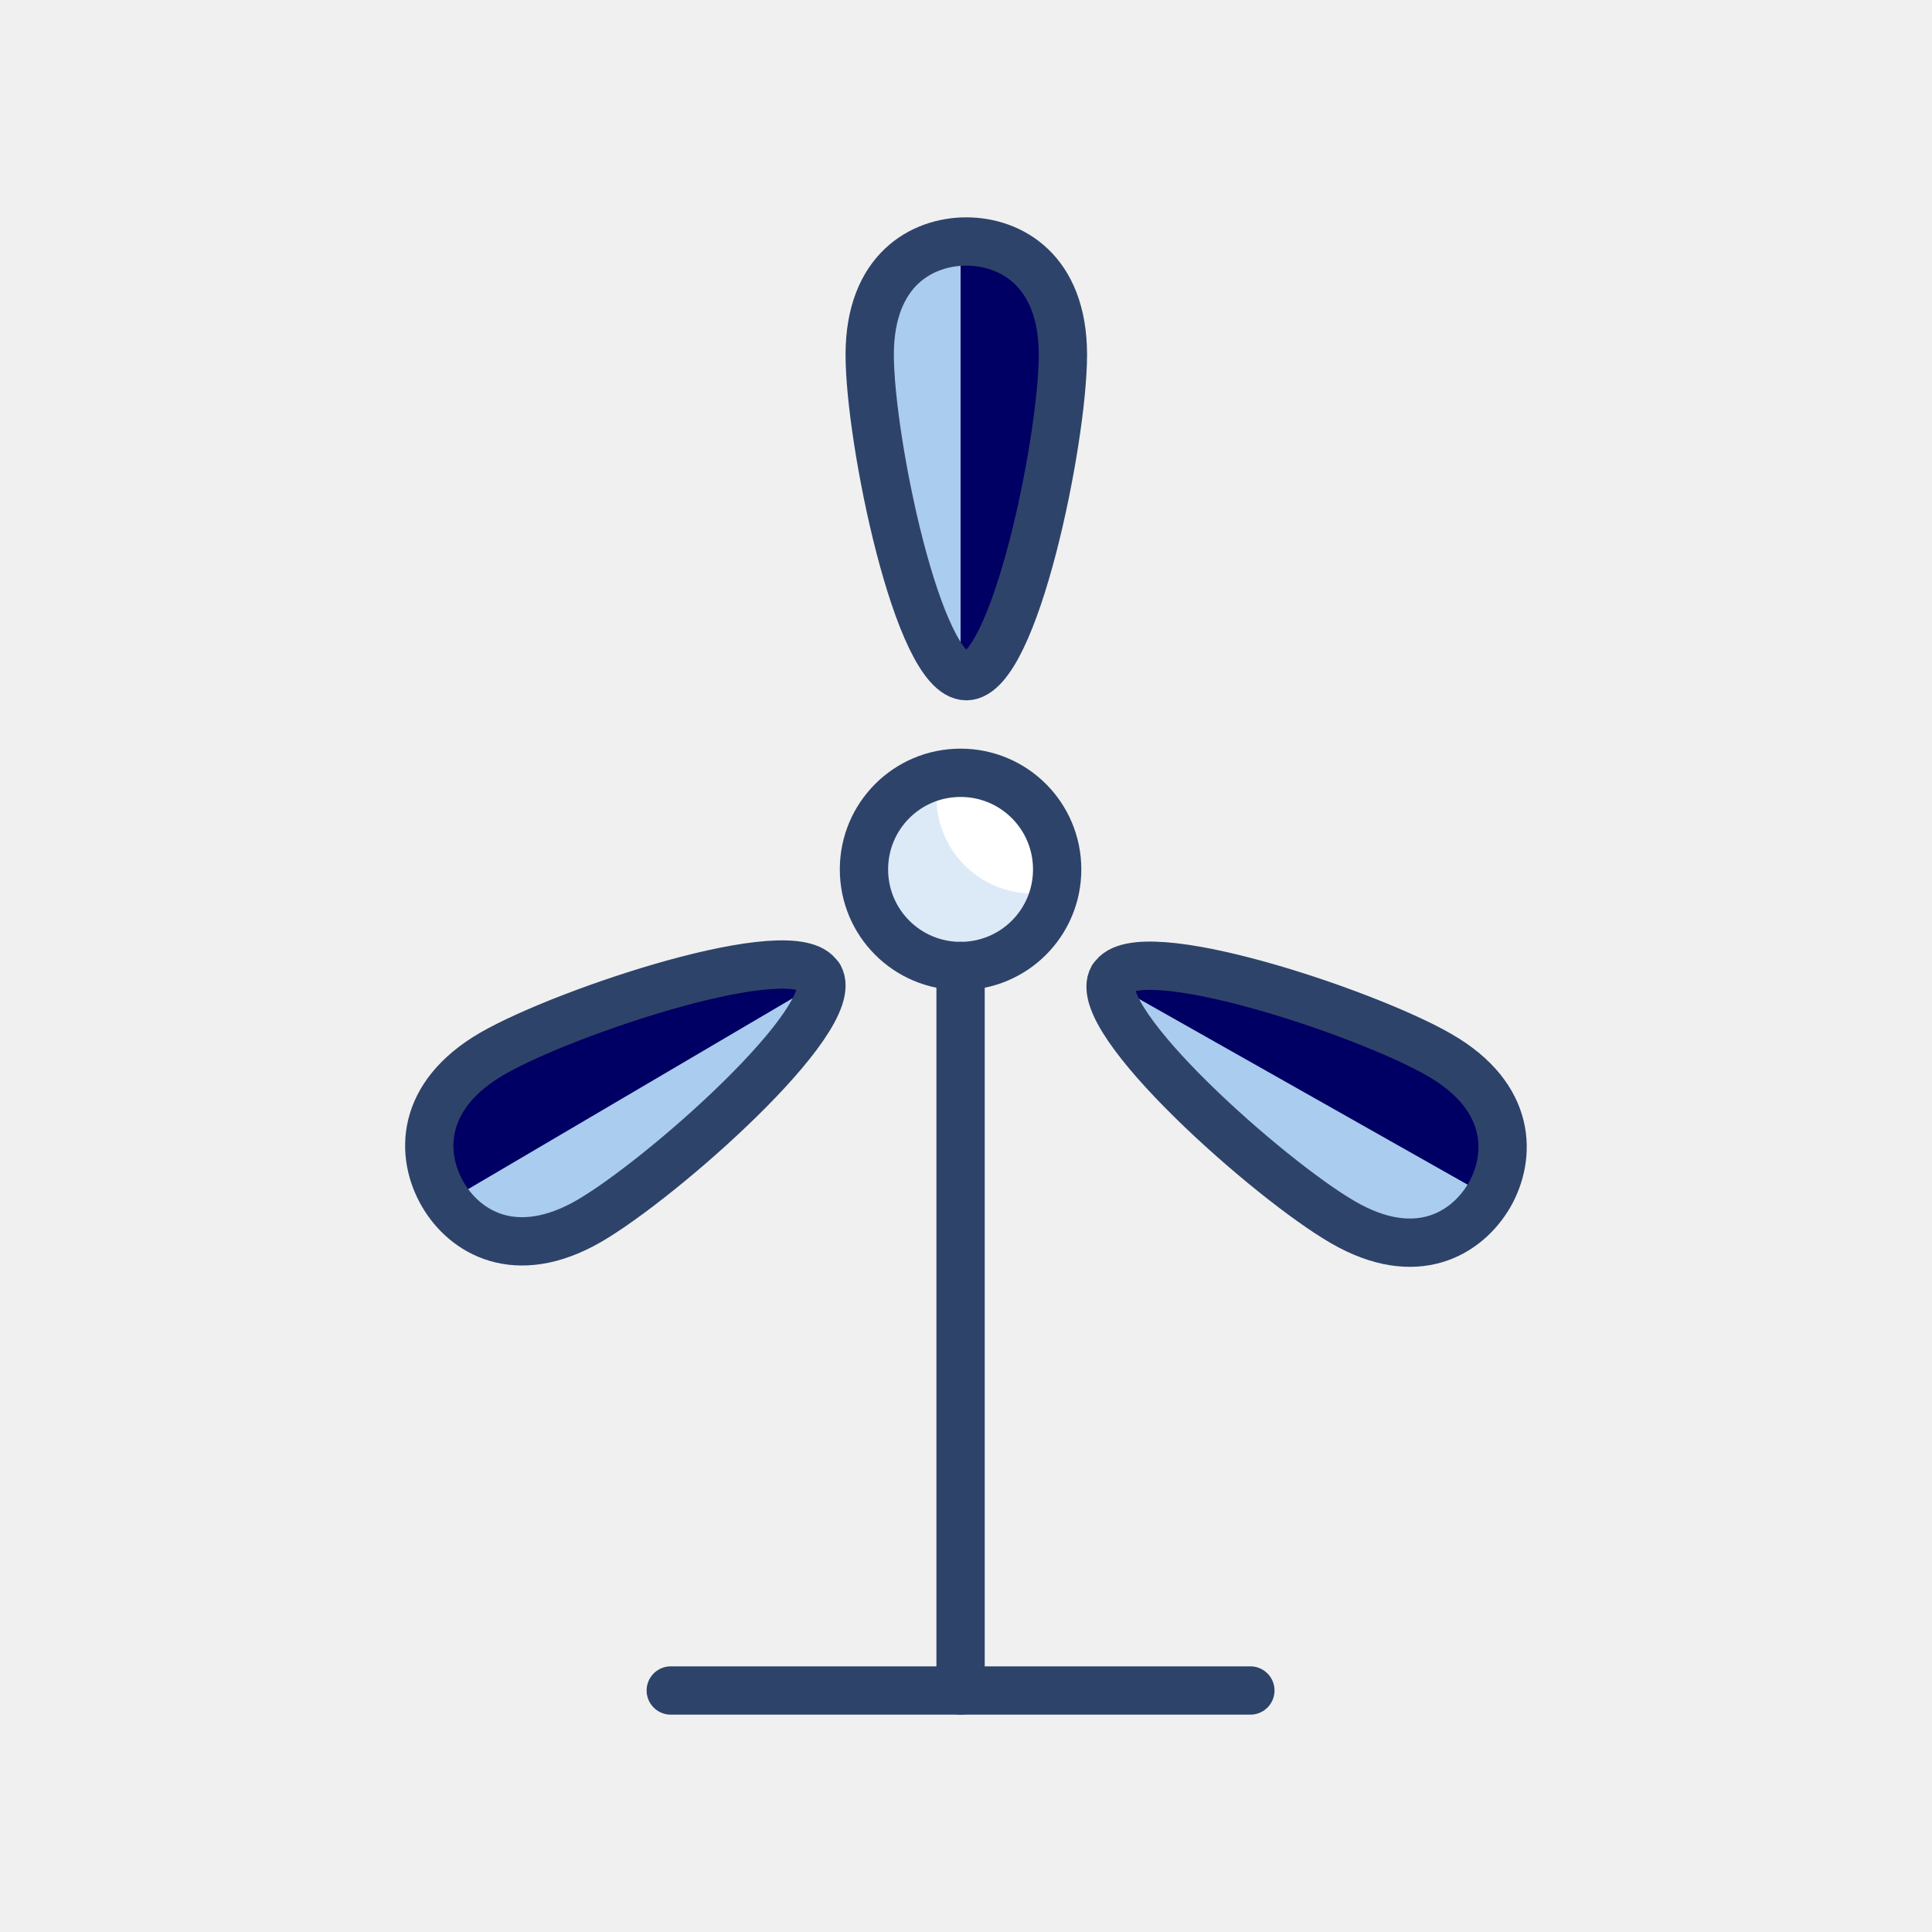
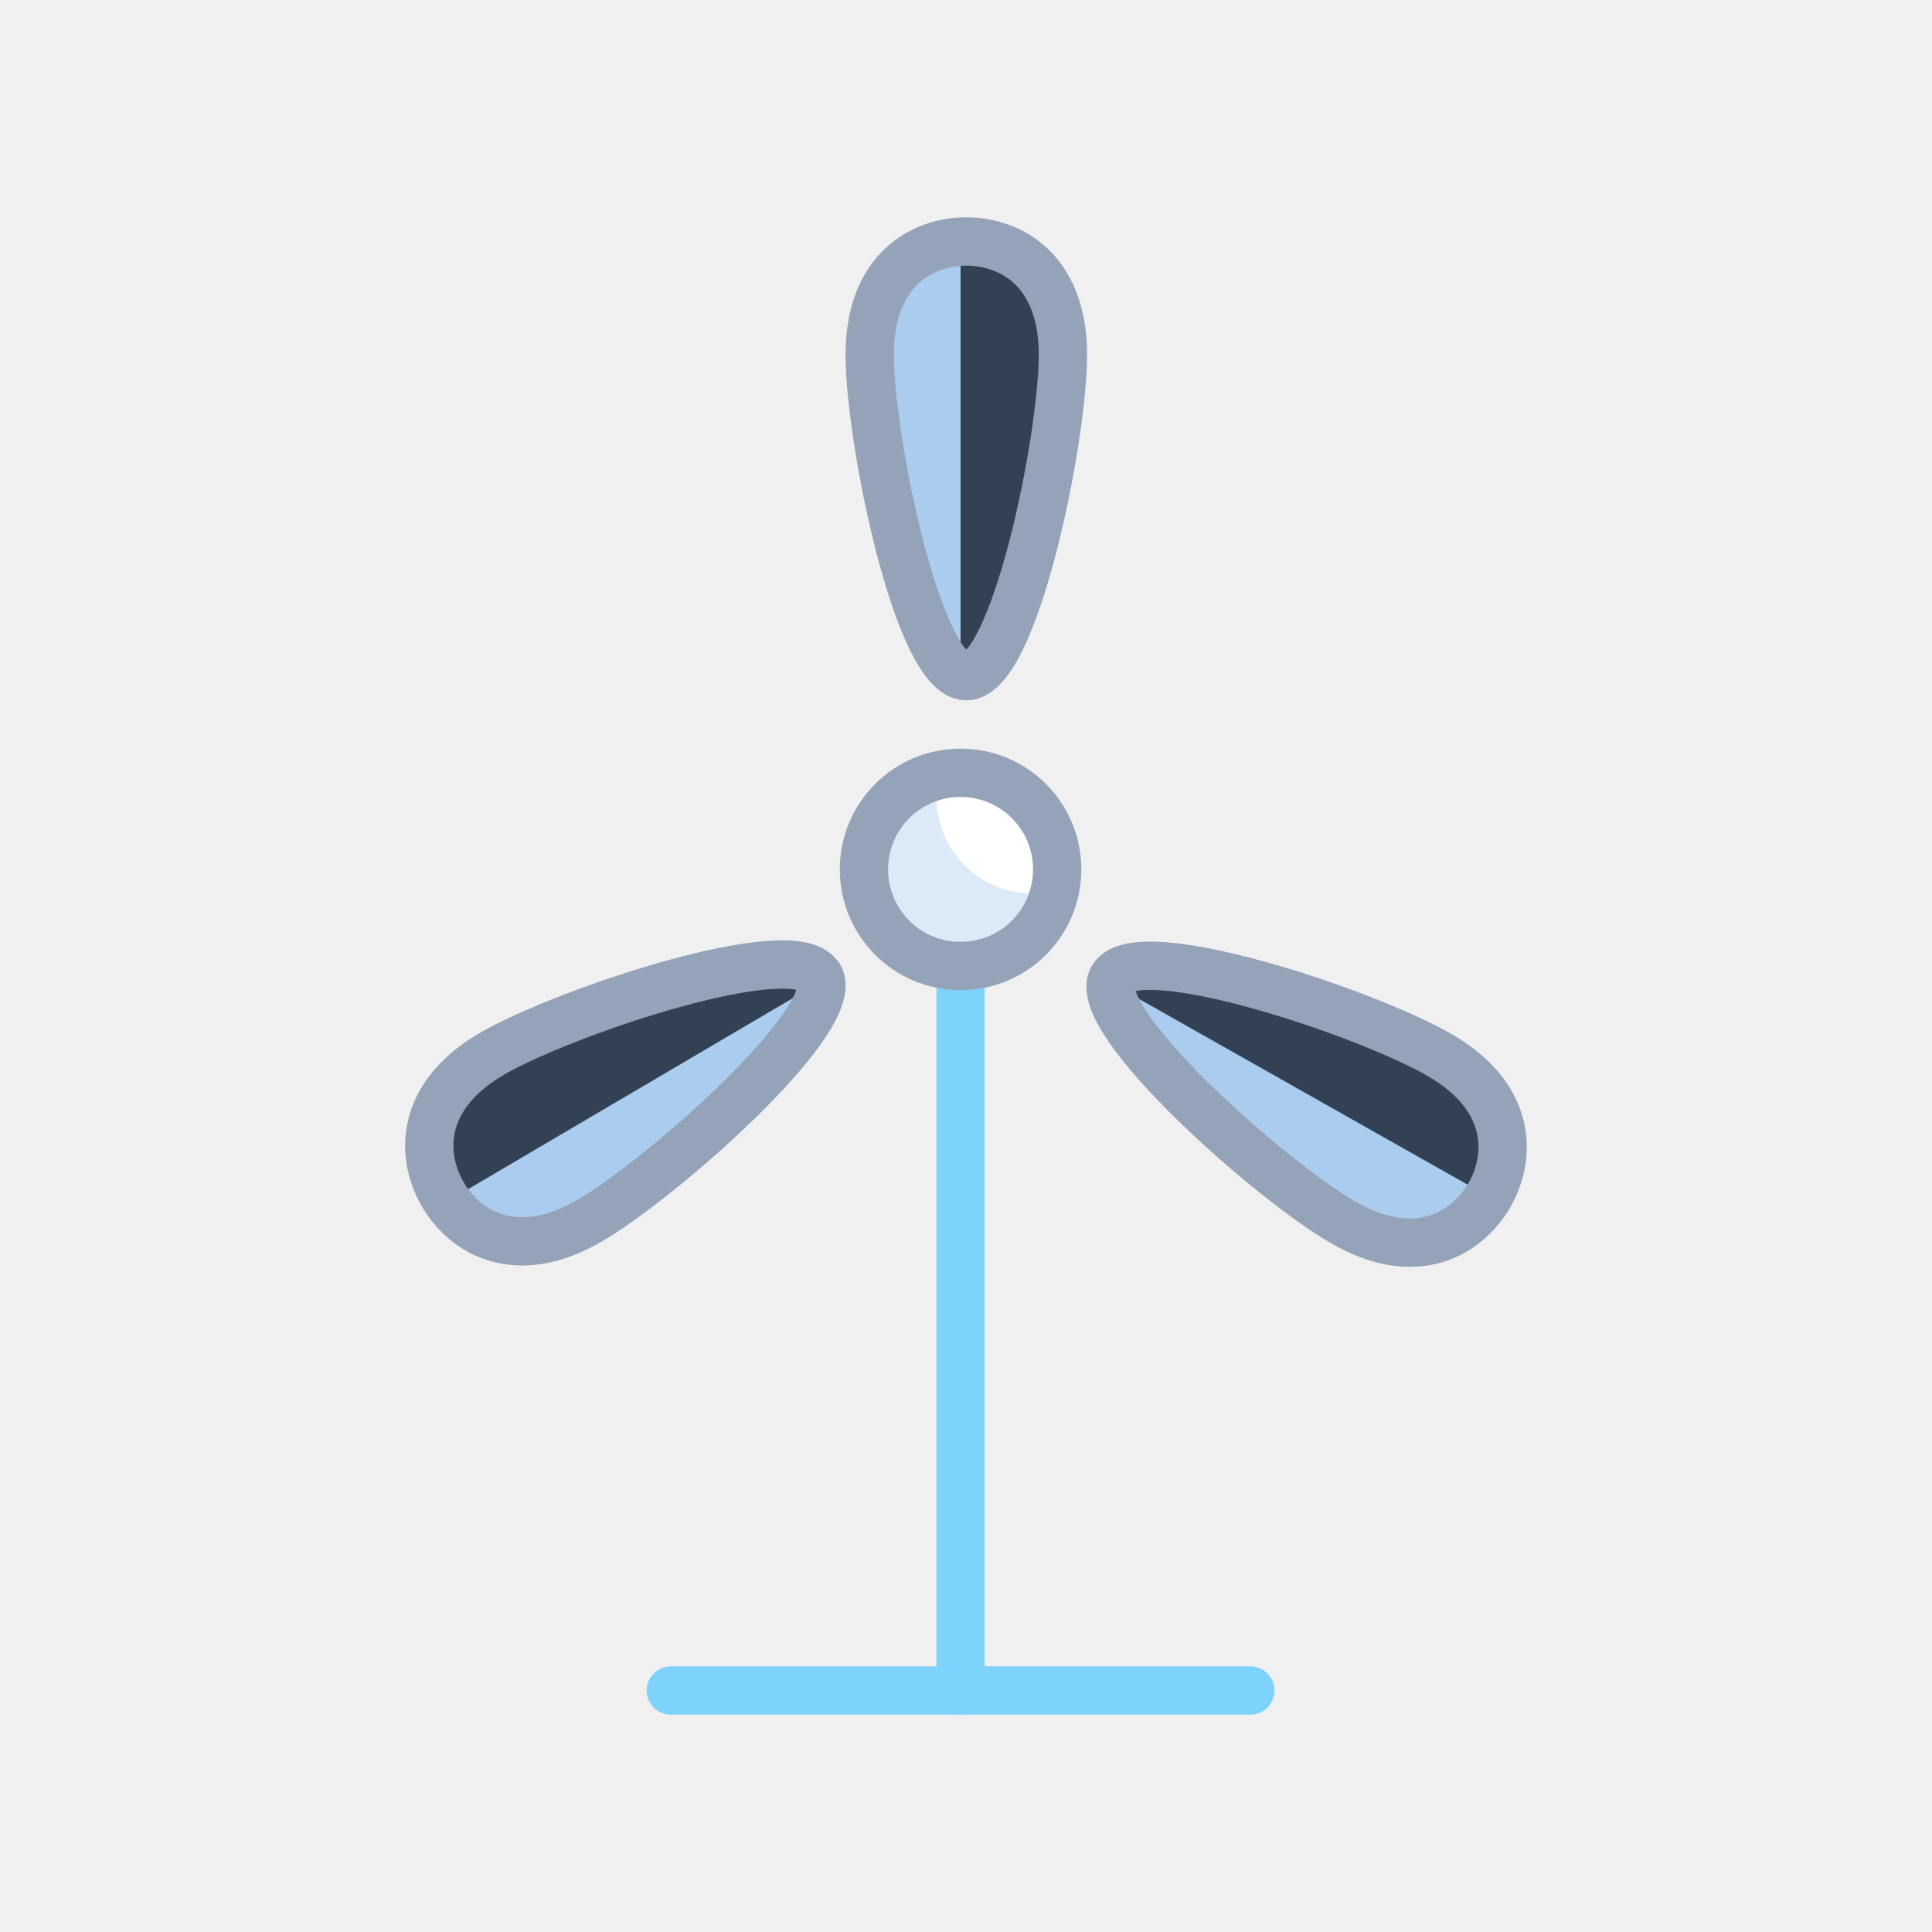
<svg xmlns="http://www.w3.org/2000/svg" viewBox="0 0 64 64" width="64" height="64" fill="none">
  <path d="M35.02,28.80 C35.02,30.57 33.59,32.00 31.82,32.00 C30.05,32.00 28.62,30.57 28.62,28.80 C28.62,27.03 30.05,25.60 31.82,25.60 C33.59,25.60 35.02,27.03 35.02,28.80" fill="#dceaf8" />
  <path d="M31.82,25.60 C31.58,25.60 31.34,25.63 31.11,25.69 C31.06,25.92 31.02,26.15 31.02,26.40 C31.02,28.17 32.45,29.60 34.22,29.60 C34.47,29.60 34.71,29.57 34.94,29.51 C34.99,29.28 35.02,29.05 35.02,28.80 C35.02,27.03 33.59,25.60 31.82,25.60" fill="#ffffff" />
  <path d="M35.21,11.75 C35.21,8.94 33.47,8.00 32.01,8.00 L32.01,8.00 C30.55,8.00 28.81,8.94 28.81,11.75 C28.81,14.56 30.41,22.39 32.01,22.40 L32.01,22.40 C33.61,22.39 35.21,14.56 35.21,11.75" fill="#aaccee" />
  <path d="M27.14,32.35 L27.13,32.35 C26.33,30.97 18.74,33.50 16.31,34.90 C13.88,36.31 13.93,38.28 14.66,39.55 L14.66,39.55 C15.39,40.82 17.08,41.85 19.51,40.45 C21.94,39.04 27.93,33.74 27.14,32.35" fill="#aaccee" />
  <path d="M47.69,34.95 C45.26,33.54 37.67,31.01 36.87,32.39 L36.86,32.39 C36.07,33.78 42.06,39.09 44.49,40.49 C46.92,41.90 48.60,40.86 49.34,39.59 L49.34,39.59 C50.06,38.33 50.12,36.35 47.69,34.95" fill="#aaccee" />
-   <path d="M32.01,8.00 L32.01,8.00 C31.95,8.00 31.88,8.01 31.82,8.02 L31.82,22.36 C31.88,22.38 31.94,22.40 32.01,22.40 L32.01,22.40 C33.61,22.39 35.21,14.56 35.21,11.75 C35.21,8.94 33.47,8.00 32.01,8.00" fill="#000064" />
-   <path d="M49.32,39.60 C50.05,38.34 50.11,36.36 47.67,34.95 C45.24,33.55 37.65,31.02 36.85,32.40 L36.85,32.40 C36.82,32.45 36.82,32.51 36.81,32.57 L49.30,39.63 C49.31,39.62 49.31,39.61 49.32,39.60 L49.32,39.60" fill="#000064" />
-   <path d="M27.15,32.35 L27.15,32.35 C26.34,30.97 18.76,33.50 16.33,34.90 C13.89,36.31 13.95,38.28 14.68,39.55 L14.68,39.55 C14.73,39.63 14.78,39.71 14.83,39.79 L27.19,32.52 C27.18,32.46 27.18,32.40 27.15,32.35" fill="#000064" />
-   <path d="M22.22,56.00 L41.42,56.00" fill="none" stroke="#2e4369" stroke-width="1.60" stroke-linecap="round" stroke-linejoin="round" />
-   <path d="M31.82,32.00 L31.82,56.00" fill="none" stroke="#2e4369" stroke-width="1.60" stroke-linecap="round" stroke-linejoin="round" />
-   <path d="M35.02,28.80 C35.02,30.57 33.59,32.00 31.82,32.00 C30.05,32.00 28.62,30.57 28.62,28.80 C28.62,27.03 30.05,25.60 31.82,25.60 C33.59,25.60 35.02,27.03 35.02,28.80" fill="none" stroke="#2e4369" stroke-width="1.60" stroke-linecap="round" stroke-linejoin="round" />
-   <path d="M35.21,11.75 C35.21,8.94 33.47,8.00 32.01,8.00 L32.01,8.00 C30.55,8.00 28.81,8.94 28.81,11.75 C28.81,14.56 30.41,22.39 32.01,22.40 L32.01,22.40 C33.61,22.39 35.21,14.56 35.21,11.75" fill="none" stroke="#2e4369" stroke-width="1.60" stroke-linecap="round" stroke-linejoin="round" />
-   <path d="M27.14,32.35 L27.13,32.35 C26.33,30.97 18.74,33.50 16.31,34.90 C13.88,36.31 13.93,38.28 14.66,39.55 L14.66,39.55 C15.39,40.82 17.08,41.85 19.51,40.45 C21.94,39.04 27.93,33.74 27.14,32.35" fill="none" stroke="#2e4369" stroke-width="1.60" stroke-linecap="round" stroke-linejoin="round" />
-   <path d="M47.69,34.95 C45.26,33.54 37.67,31.01 36.87,32.39 L36.86,32.39 C36.07,33.78 42.06,39.09 44.49,40.49 C46.92,41.90 48.60,40.86 49.34,39.59 L49.34,39.59 C50.06,38.33 50.12,36.35 47.69,34.95" fill="none" stroke="#2e4369" stroke-width="1.60" stroke-linecap="round" stroke-linejoin="round" />
+   <path d="M32.01,8.00 L32.01,8.00 C31.95,8.00 31.88,8.01 31.82,8.02 L31.82,22.36 C31.88,22.38 31.94,22.40 32.01,22.40 L32.01,22.40 C33.61,22.39 35.21,14.56 35.21,11.75 C35.21,8.94 33.47,8.00 32.01,8.00" fill="#334155" />
+   <path d="M49.32,39.60 C50.05,38.34 50.11,36.36 47.67,34.95 C45.24,33.55 37.65,31.02 36.85,32.40 L36.85,32.40 C36.82,32.45 36.82,32.51 36.81,32.57 L49.30,39.63 C49.31,39.62 49.31,39.61 49.32,39.60 L49.32,39.60" fill="#334155" />
+   <path d="M27.15,32.35 L27.15,32.35 C26.34,30.97 18.76,33.50 16.33,34.90 C13.89,36.31 13.95,38.28 14.68,39.55 L14.68,39.55 C14.73,39.63 14.78,39.71 14.83,39.79 L27.19,32.52 C27.18,32.46 27.18,32.40 27.15,32.35" fill="#334155" />
+   <path d="M22.22,56.00 L41.42,56.00" fill="none" stroke="#7dd3fc" stroke-width="1.60" stroke-linecap="round" stroke-linejoin="round" />
+   <path d="M31.82,32.00 L31.82,56.00" fill="none" stroke="#7dd3fc" stroke-width="1.60" stroke-linecap="round" stroke-linejoin="round" />
+   <path d="M35.02,28.80 C35.02,30.57 33.59,32.00 31.82,32.00 C30.05,32.00 28.62,30.57 28.62,28.80 C28.62,27.03 30.05,25.60 31.82,25.60 C33.59,25.60 35.02,27.03 35.02,28.80" fill="none" stroke="#94a3b8" stroke-width="1.60" stroke-linecap="round" stroke-linejoin="round" />
+   <path d="M35.21,11.75 C35.21,8.94 33.47,8.00 32.01,8.00 L32.01,8.00 C30.55,8.00 28.81,8.94 28.81,11.75 C28.81,14.56 30.41,22.39 32.01,22.40 L32.01,22.40 C33.61,22.39 35.21,14.56 35.21,11.75" fill="none" stroke="#94a3b8" stroke-width="1.60" stroke-linecap="round" stroke-linejoin="round" />
+   <path d="M27.14,32.35 L27.13,32.35 C26.33,30.97 18.74,33.50 16.31,34.90 C13.88,36.31 13.93,38.28 14.66,39.55 L14.66,39.55 C15.39,40.82 17.08,41.85 19.51,40.45 C21.94,39.04 27.93,33.74 27.14,32.35" fill="none" stroke="#94a3b8" stroke-width="1.60" stroke-linecap="round" stroke-linejoin="round" />
+   <path d="M47.69,34.95 C45.26,33.54 37.67,31.01 36.87,32.39 L36.86,32.39 C36.07,33.78 42.06,39.09 44.49,40.49 C46.92,41.90 48.60,40.86 49.34,39.59 L49.34,39.59 C50.06,38.33 50.12,36.35 47.69,34.95" fill="none" stroke="#94a3b8" stroke-width="1.60" stroke-linecap="round" stroke-linejoin="round" />
</svg>
